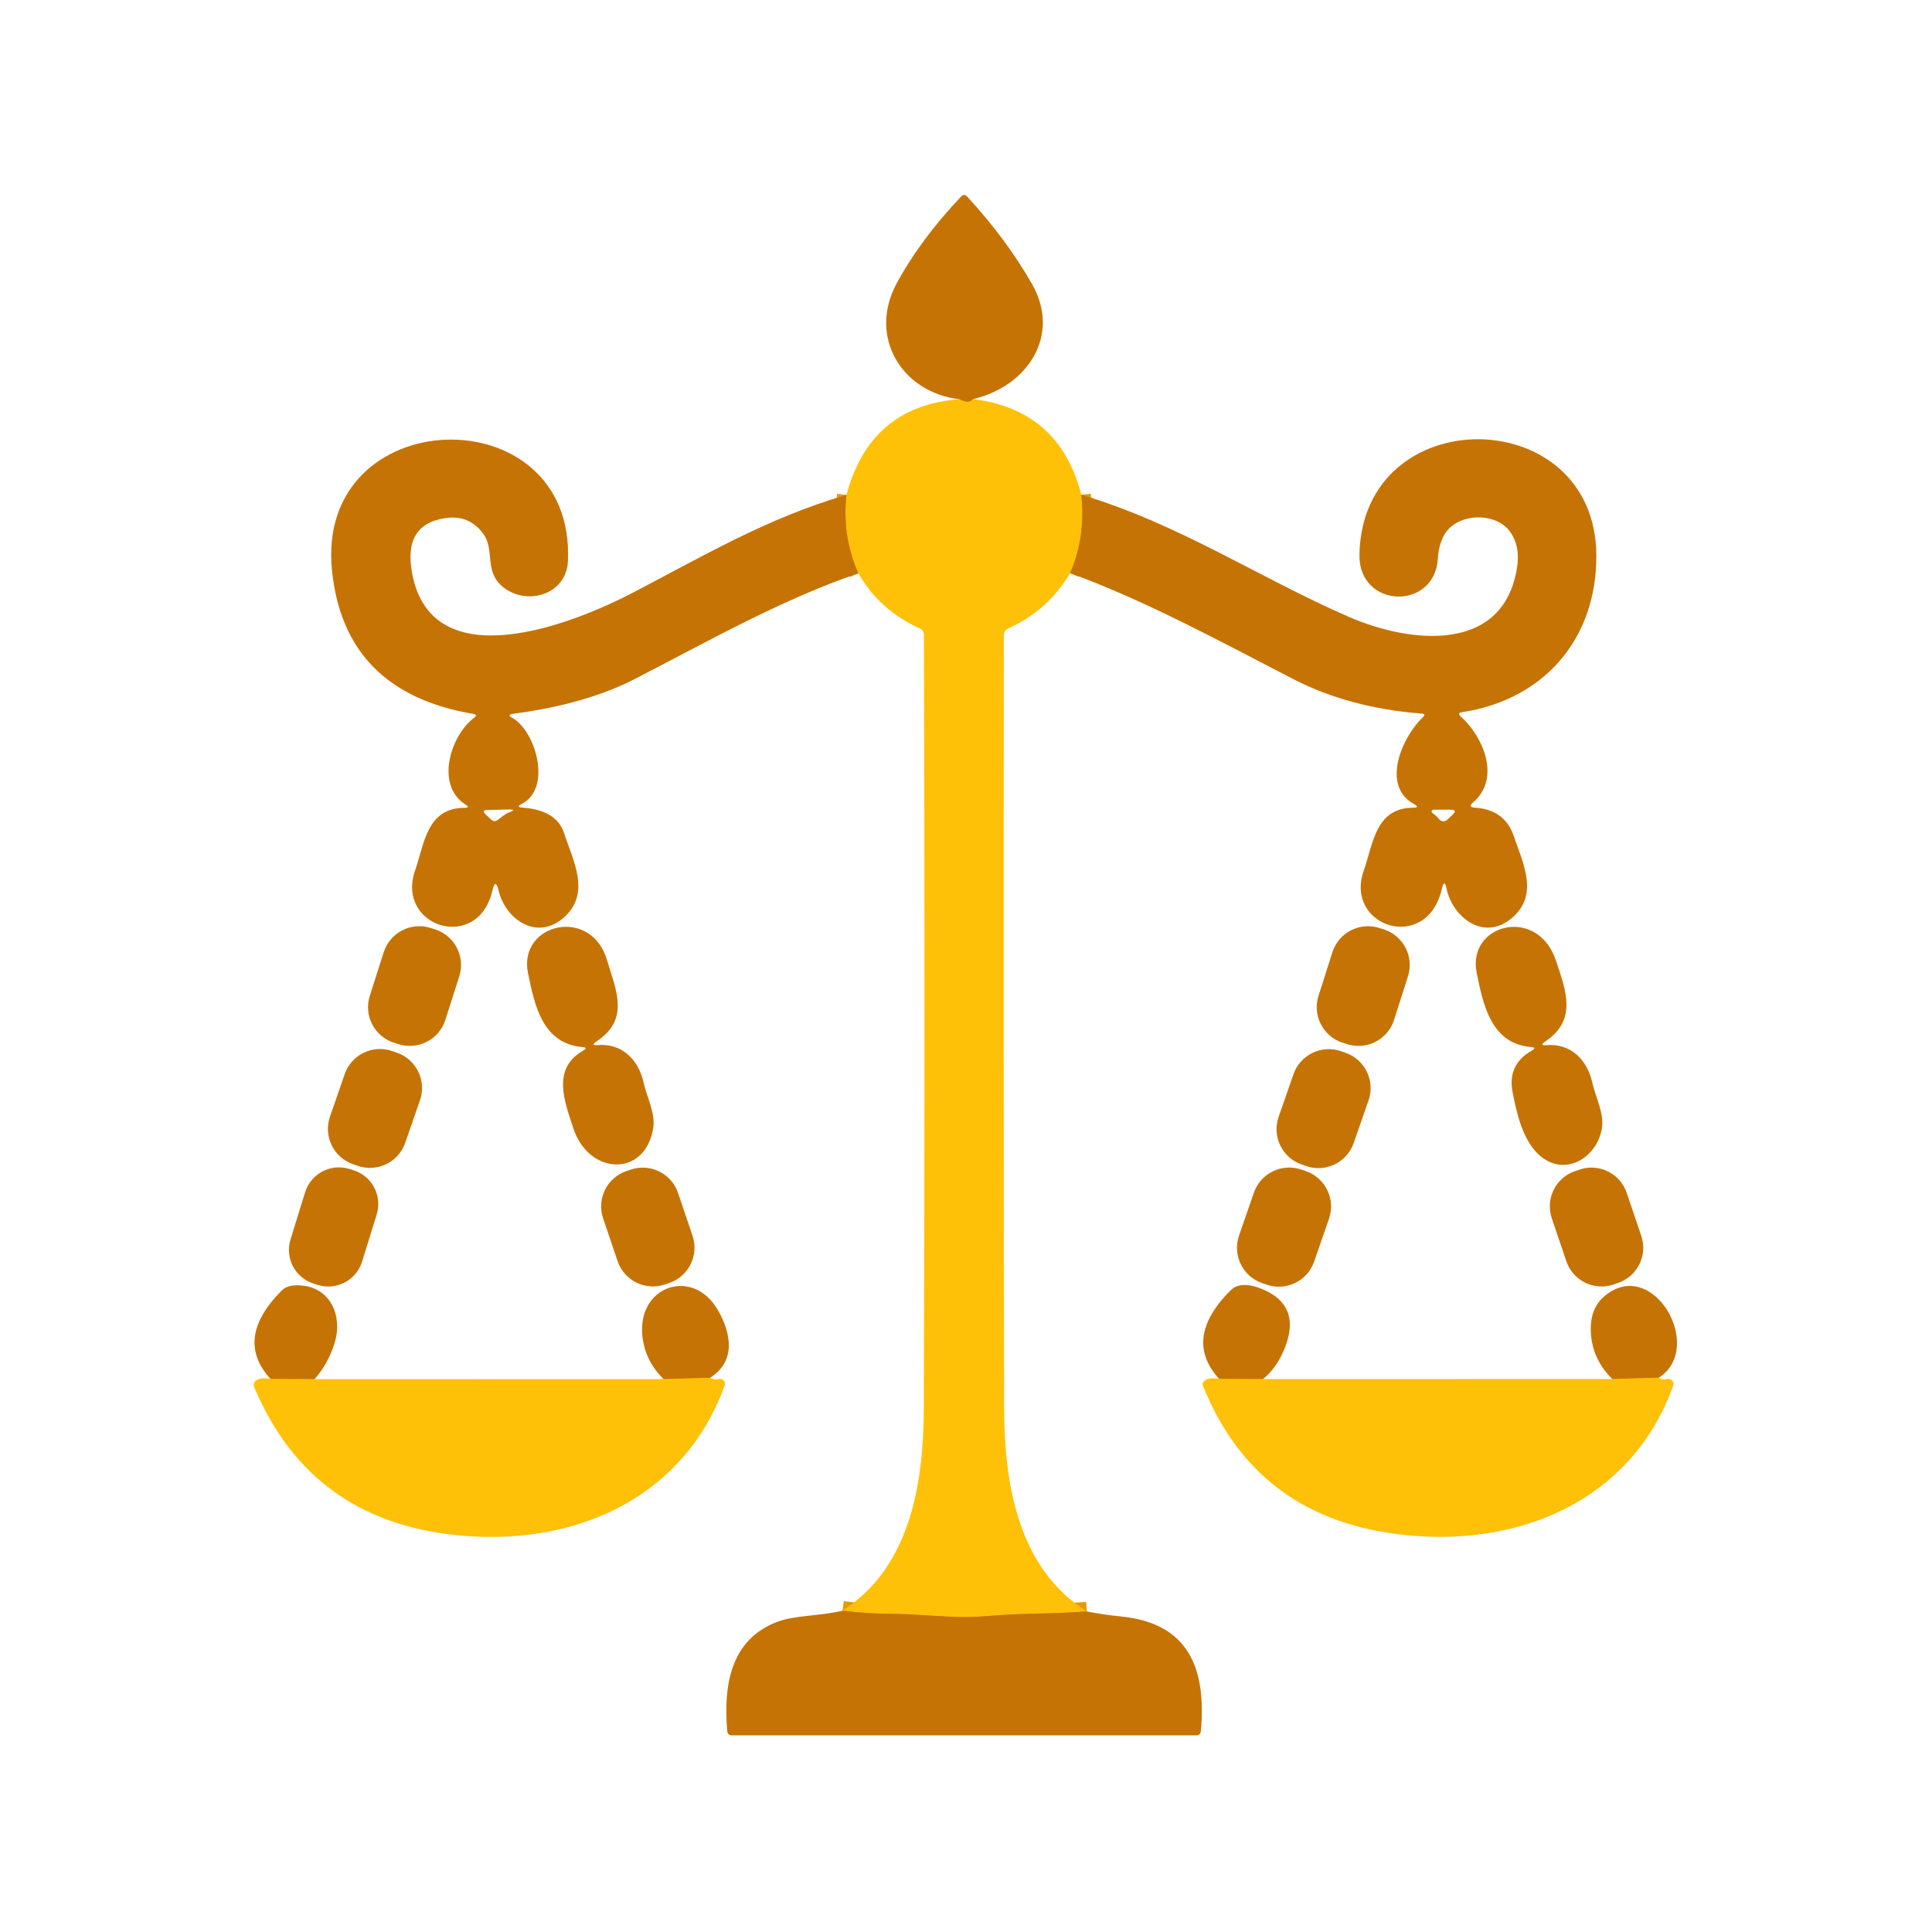
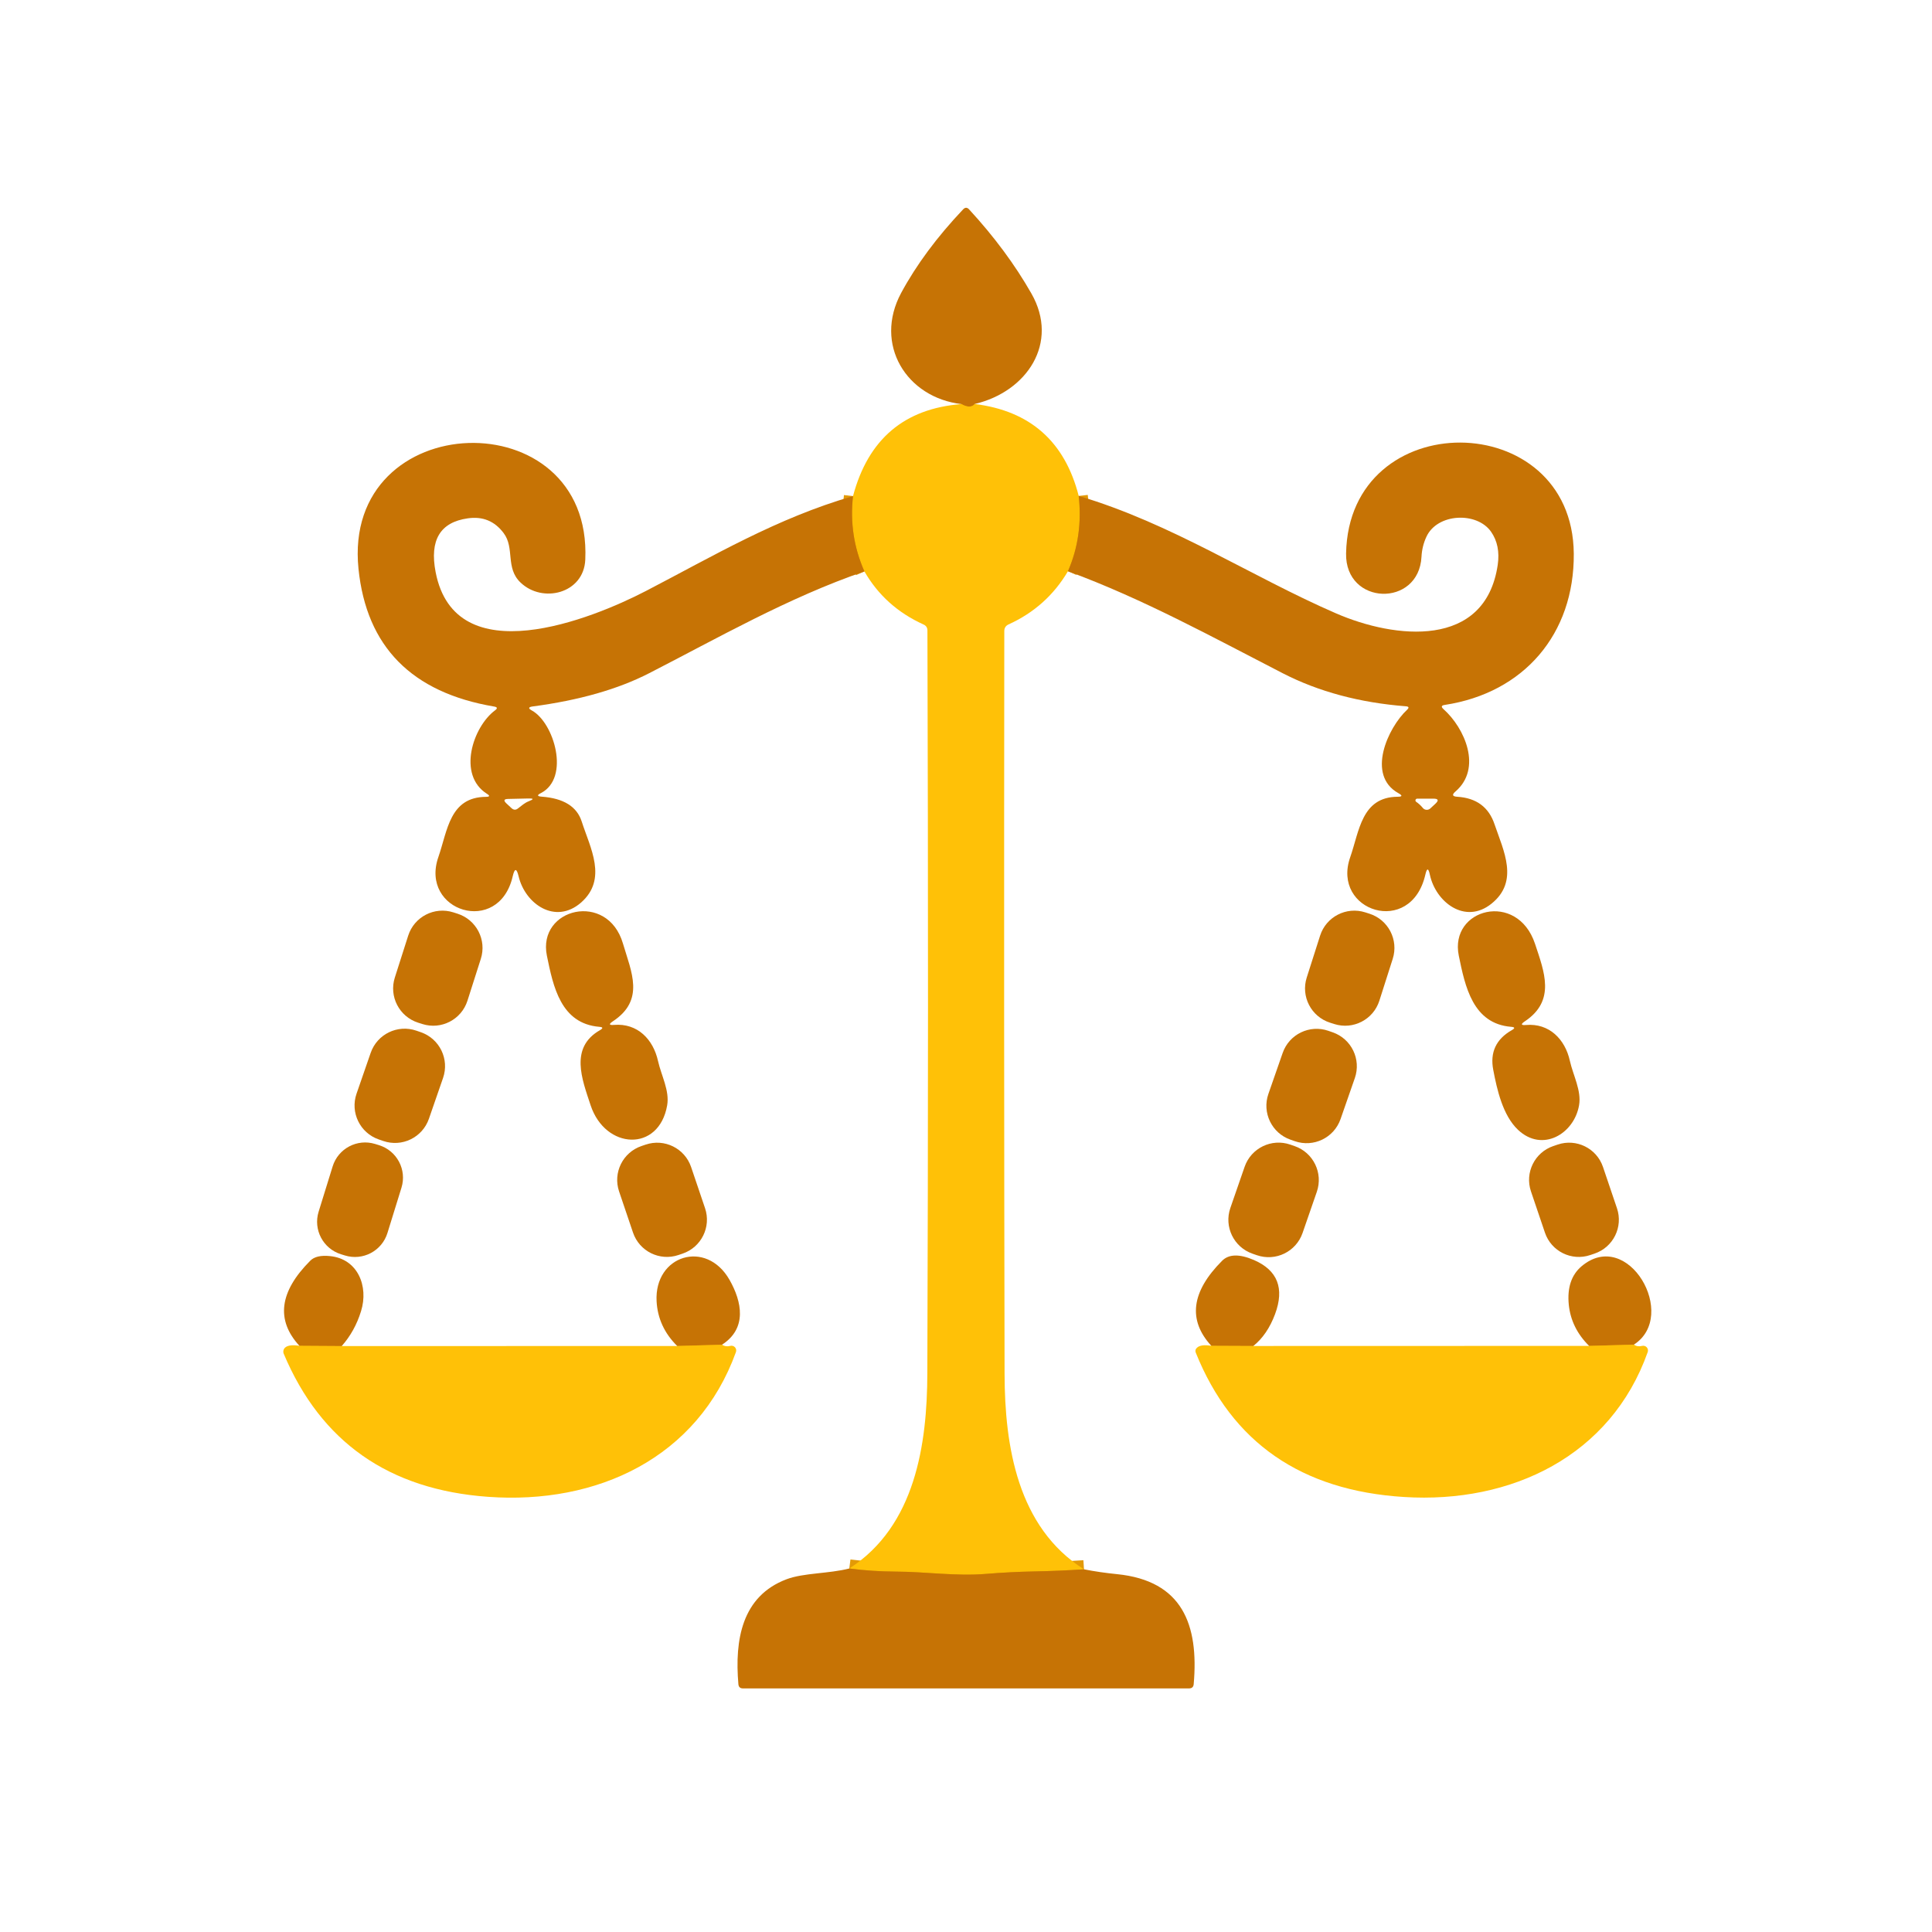
<svg xmlns="http://www.w3.org/2000/svg" viewBox="0 0 48 48">
-   <g transform="translate(0.380563 0.871611) scale(0.982097)">
+   <g transform="translate(1.344 1.344) scale(0.944)">
    <g transform="translate(0 0) scale(0.24)">
      <g stroke-width="2.00" fill="none" stroke-linecap="butt">
        <path stroke="#e39a06" d="   M 100.96 38.37   Q 100.48 38.93 99.50 38.38" />
        <path stroke="#e39a06" d="   M 112.36 48.45   Q 112.85 52.89 111.18 56.71" />
        <path stroke="#e39a06" d="   M 112.94 166.16   Q 110.22 166.34 107.57 166.39   Q 104.90 166.44 102.22 166.66   C 98.88 166.94 95.61 166.42 92.26 166.41   Q 89.73 166.40 87.20 166.07" />
        <path stroke="#e39a06" d="   M 88.86 56.73   Q 87.12 52.80 87.61 48.47" />
        <path stroke="#e39a06" d="   M 31.54 141.68   L 26.90 141.65" />
        <path stroke="#e39a06" d="   M 73.24 141.53   L 68.33 141.67" />
        <path stroke="#e39a06" d="   M 131.51 141.67   L 126.90 141.65" />
        <path stroke="#e39a06" d="   M 173.24 141.52   L 168.33 141.66" />
      </g>
      <path fill="#c67305" d="   M 100.96 38.37   Q 100.48 38.93 99.50 38.38   C 93.45 37.67 89.86 31.82 92.89 26.19   Q 95.39 21.56 99.69 17.02   Q 100.02 16.68 100.34 17.03   Q 104.46 21.50 107.17 26.25   C 110.26 31.66 106.69 37.02 100.96 38.37   Z" />
      <path fill="#ffc107" d="   M 99.50 38.38   Q 100.48 38.93 100.96 38.37   Q 110.07 39.50 112.36 48.45   Q 112.85 52.89 111.18 56.71   Q 108.86 60.64 104.67 62.54   Q 104.21 62.75 104.20 63.25   Q 104.15 106.40 104.23 144.74   C 104.25 152.64 105.64 161.55 112.94 166.16   Q 110.22 166.34 107.57 166.39   Q 104.90 166.44 102.22 166.66   C 98.88 166.94 95.61 166.42 92.26 166.41   Q 89.73 166.40 87.20 166.07   C 94.46 161.41 95.74 152.40 95.76 144.67   Q 95.90 105.13 95.77 63.21   Q 95.77 62.74 95.34 62.55   Q 91.10 60.63 88.86 56.73   Q 87.12 52.80 87.61 48.47   Q 90.10 39.11 99.50 38.38   Z" />
      <path fill="#c67305" d="   M 87.61 48.47   Q 87.12 52.80 88.86 56.73   C 80.54 59.58 72.70 64.08 65.24 67.90   Q 60.11 70.53 52.47 71.54   Q 51.77 71.64 52.39 71.98   C 54.83 73.31 56.62 79.38 53.38 81.04   Q 52.72 81.37 53.46 81.43   Q 57.07 81.69 57.86 84.16   C 58.78 87.03 60.73 90.47 57.78 93.05   C 54.96 95.50 51.66 93.20 50.94 90.17   Q 50.61 88.79 50.29 90.17   C 48.77 96.77 40.07 94.01 42.14 88.05   C 43.15 85.15 43.37 81.47 47.37 81.45   Q 47.98 81.44 47.47 81.12   C 44.19 79.05 45.92 73.77 48.36 71.96   Q 48.79 71.64 48.26 71.55   Q 34.69 69.25 33.38 56.44   C 31.56 38.61 59.04 37.82 58.25 55.44   C 58.09 59.16 53.55 60.27 51.14 57.94   C 49.47 56.34 50.53 54.16 49.30 52.53   Q 47.82 50.55 45.36 50.91   Q 40.82 51.55 41.84 56.81   C 44.00 67.97 58.93 61.97 64.89 58.88   C 72.29 55.04 79.24 50.89 87.61 48.47   Z   M 50.87 82.72   C 51.28 82.41 51.58 82.12 52.06 81.93   Q 52.91 81.60 52.00 81.63   L 49.79 81.68   Q 49.09 81.69 49.60 82.17   L 50.16 82.69   Q 50.51 83.01 50.87 82.72   Z" />
      <path fill="#c67305" d="   M 111.18 56.71   Q 112.85 52.89 112.36 48.45   C 122.66 51.51 131.26 57.29 140.60 61.34   C 147.02 64.12 156.94 65.27 158.31 56.01   Q 158.62 53.87 157.58 52.38   C 156.02 50.15 151.66 50.34 150.48 52.95   Q 150.01 53.97 149.95 55.12   C 149.66 60.71 141.57 60.48 141.68 54.76   C 141.99 38.43 166.52 38.66 166.65 54.78   C 166.72 63.59 161.18 70.05 152.50 71.37   Q 151.94 71.45 152.36 71.83   C 154.69 73.90 156.64 78.32 153.67 80.87   Q 153.07 81.39 153.86 81.44   Q 157.01 81.63 157.96 84.46   C 158.95 87.37 160.68 90.72 157.62 93.17   C 154.73 95.49 151.51 92.99 150.87 90.00   Q 150.63 88.85 150.37 89.99   C 148.79 96.85 140.06 94.00 142.13 88.08   C 143.14 85.20 143.37 81.48 147.32 81.44   Q 148.12 81.44 147.42 81.05   C 143.87 79.08 146.26 73.87 148.37 71.90   Q 148.73 71.56 148.24 71.52   Q 140.65 70.93 134.76 67.91   C 127.00 63.92 119.40 59.73 111.18 56.71   Z   M 149.36 81.99   Q 149.77 82.27 150.09 82.66   A 0.57 0.56 -40.7 0 0 150.92 82.72   L 151.47 82.21   Q 152.07 81.65 151.26 81.65   L 149.47 81.65   A 0.19 0.19 0.0 0 0 149.36 81.99   Z" />
      <rect fill="#c67305" x="-4.18" y="-6.35" transform="translate(42.08,100.24) rotate(17.7)" width="8.36" height="12.70" rx="3.94" />
      <path fill="#c67305" d="   M 61.40 106.46   C 63.97 106.25 65.70 108.03 66.23 110.43   C 66.58 112.00 67.51 113.67 67.23 115.28   C 66.33 120.45 60.44 120.15 58.83 115.26   C 57.90 112.43 56.50 108.95 59.87 107.03   Q 60.40 106.72 59.79 106.67   C 55.56 106.32 54.73 102.25 54.04 98.87   C 52.98 93.64 60.69 91.77 62.38 97.53   C 63.30 100.66 64.82 103.73 61.27 106.07   Q 60.58 106.53 61.40 106.46   Z" />
      <rect fill="#c67305" x="-4.18" y="-6.35" transform="translate(142.08,100.24) rotate(17.7)" width="8.36" height="12.70" rx="3.94" />
      <path fill="#c67305" d="   M 161.41 106.47   C 163.95 106.25 165.70 108.03 166.22 110.40   C 166.57 111.97 167.51 113.68 167.23 115.27   C 166.69 118.41 163.20 120.49 160.53 117.96   C 158.86 116.38 158.23 113.55 157.82 111.40   Q 157.26 108.51 159.86 107.03   Q 160.41 106.72 159.78 106.67   C 155.57 106.33 154.73 102.24 154.04 98.87   C 152.98 93.69 160.46 91.73 162.40 97.57   C 163.41 100.63 164.70 103.79 161.28 106.07   Q 160.58 106.54 161.41 106.47   Z" />
      <rect fill="#c67305" x="-4.20" y="-6.31" transform="translate(37.91,113.14) rotate(19.1)" width="8.40" height="12.62" rx="3.94" />
      <rect fill="#c67305" x="-4.19" y="-6.32" transform="translate(137.90,113.16) rotate(19.2)" width="8.38" height="12.64" rx="3.94" />
      <rect fill="#c67305" x="-3.95" y="-6.33" transform="translate(33.55,125.63) rotate(17.2)" width="7.90" height="12.66" rx="3.73" />
      <rect fill="#c67305" x="-4.17" y="-6.31" transform="translate(66.67,125.64) rotate(-18.7)" width="8.34" height="12.62" rx="3.93" />
      <rect fill="#c67305" x="-4.19" y="-6.33" transform="translate(133.73,125.65) rotate(19.1)" width="8.38" height="12.66" rx="3.94" />
      <rect fill="#c67305" x="-4.17" y="-6.31" transform="translate(166.67,125.64) rotate(-18.7)" width="8.34" height="12.62" rx="3.92" />
      <path fill="#c67305" d="   M 31.54 141.68   L 26.90 141.65   Q 23.01 137.41 28.09 132.32   Q 28.74 131.66 30.24 131.81   C 33.31 132.10 34.51 135.13 33.66 137.85   Q 32.99 140.04 31.54 141.68   Z" />
      <path fill="#c67305" d="   M 73.24 141.53   L 68.33 141.67   Q 66.22 139.58 66.07 136.76   C 65.81 131.72 71.51 129.93 74.07 134.42   C 75.44 136.83 76.01 139.75 73.24 141.53   Z" />
      <path fill="#c67305" d="   M 131.51 141.67   L 126.90 141.65   Q 123.01 137.41 128.09 132.32   Q 129.19 131.22 131.57 132.24   Q 135.47 133.93 133.89 138.18   Q 133.05 140.43 131.51 141.67   Z" />
      <path fill="#c67305" d="   M 173.24 141.52   L 168.33 141.66   Q 166.36 139.71 166.10 137.13   Q 165.83 134.35 167.50 132.93   C 172.60 128.63 178.17 138.35 173.24 141.52   Z" />
      <path fill="#ffc107" d="   M 26.90 141.65   L 31.54 141.68   L 68.33 141.67   L 73.24 141.53   Q 73.64 141.79 74.14 141.66   A 0.52 0.52 0.0 0 1 74.77 142.34   C 70.58 153.93 59.56 159.08 47.58 158.21   Q 31.29 157.04 25.18 142.52   A 0.61 0.60 58.6 0 1 25.34 141.84   Q 25.76 141.47 26.90 141.65   Z" />
      <path fill="#ffc107" d="   M 126.90 141.65   L 131.51 141.67   L 168.33 141.66   L 173.24 141.52   Q 173.63 141.79 174.14 141.66   A 0.52 0.52 0.0 0 1 174.76 142.33   C 170.72 153.73 159.81 158.97 148.04 158.23   Q 131.14 157.18 125.20 142.41   Q 125.07 142.09 125.33 141.86   Q 125.75 141.46 126.90 141.65   Z" />
      <path fill="#c67305" d="   M 87.20 166.07   Q 89.73 166.40 92.26 166.41   C 95.61 166.42 98.88 166.94 102.22 166.66   Q 104.90 166.44 107.57 166.39   Q 110.22 166.34 112.94 166.16   Q 114.66 166.50 116.56 166.69   C 123.73 167.41 125.54 172.22 124.97 178.75   Q 124.93 179.22 124.46 179.22   L 75.54 179.22   Q 75.08 179.22 75.04 178.76   C 74.62 173.87 75.43 169.10 80.32 167.25   C 82.21 166.54 84.93 166.65 87.20 166.07   Z" />
    </g>
  </g>
</svg>
